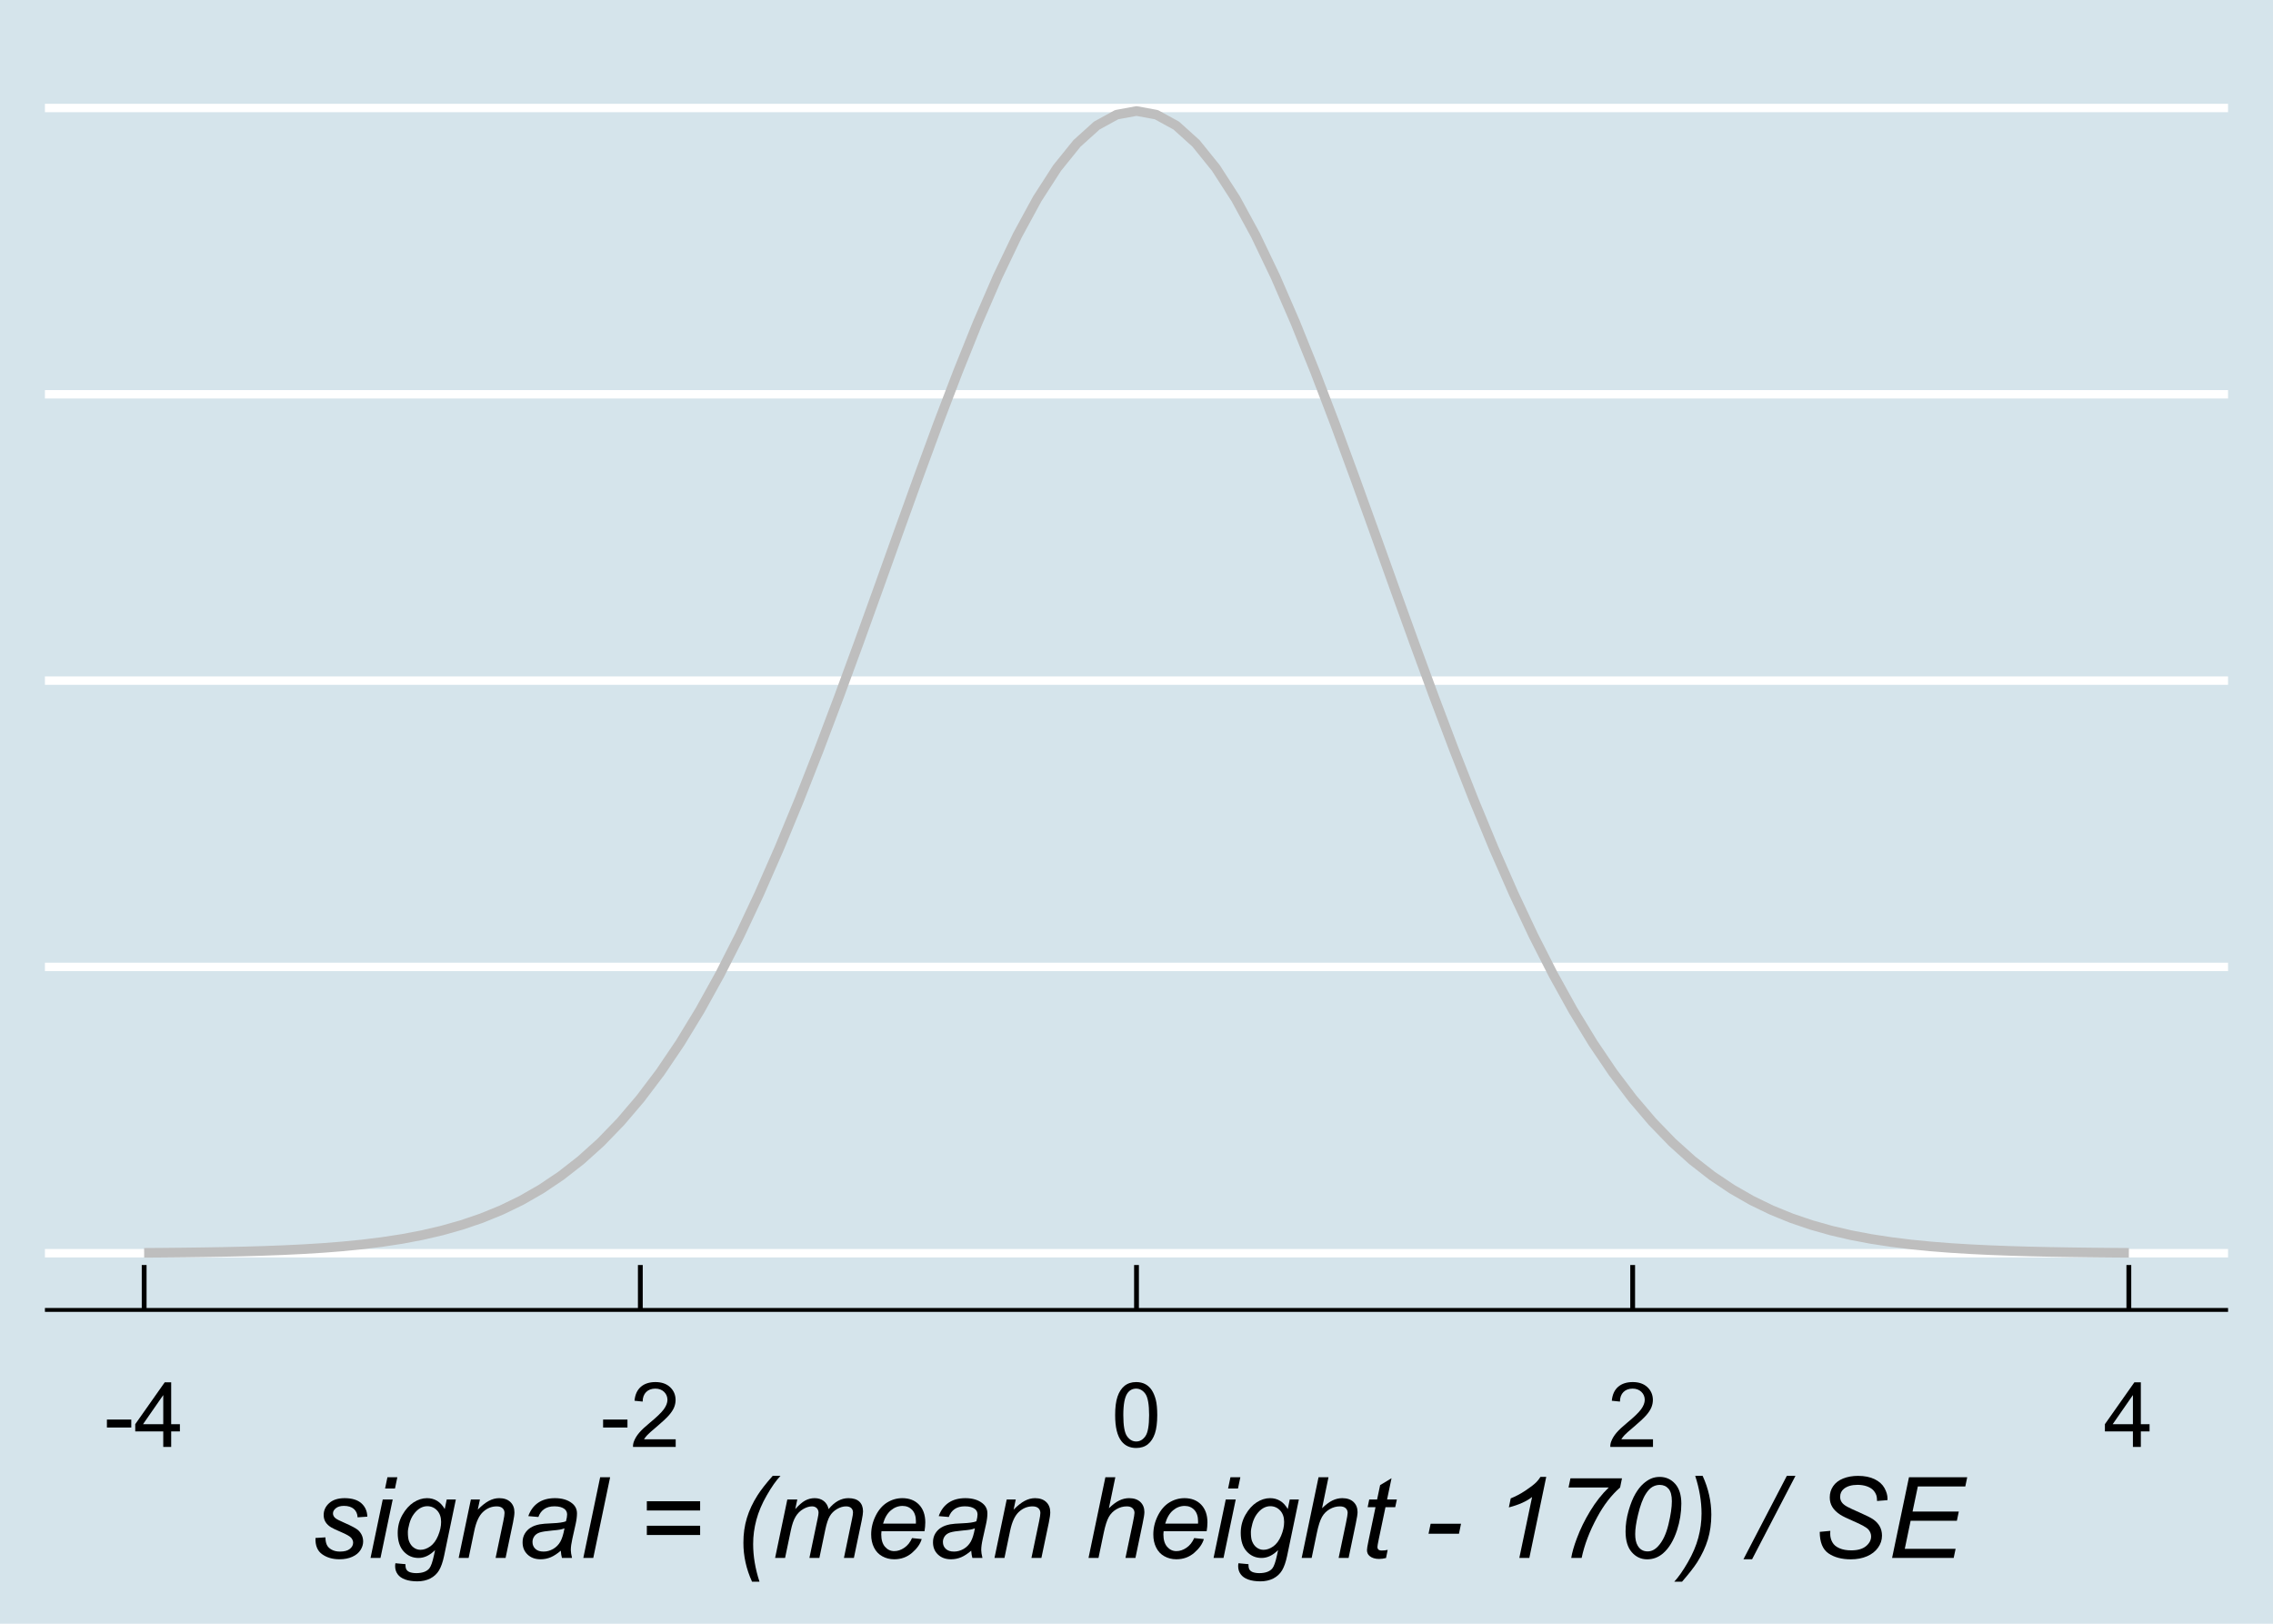
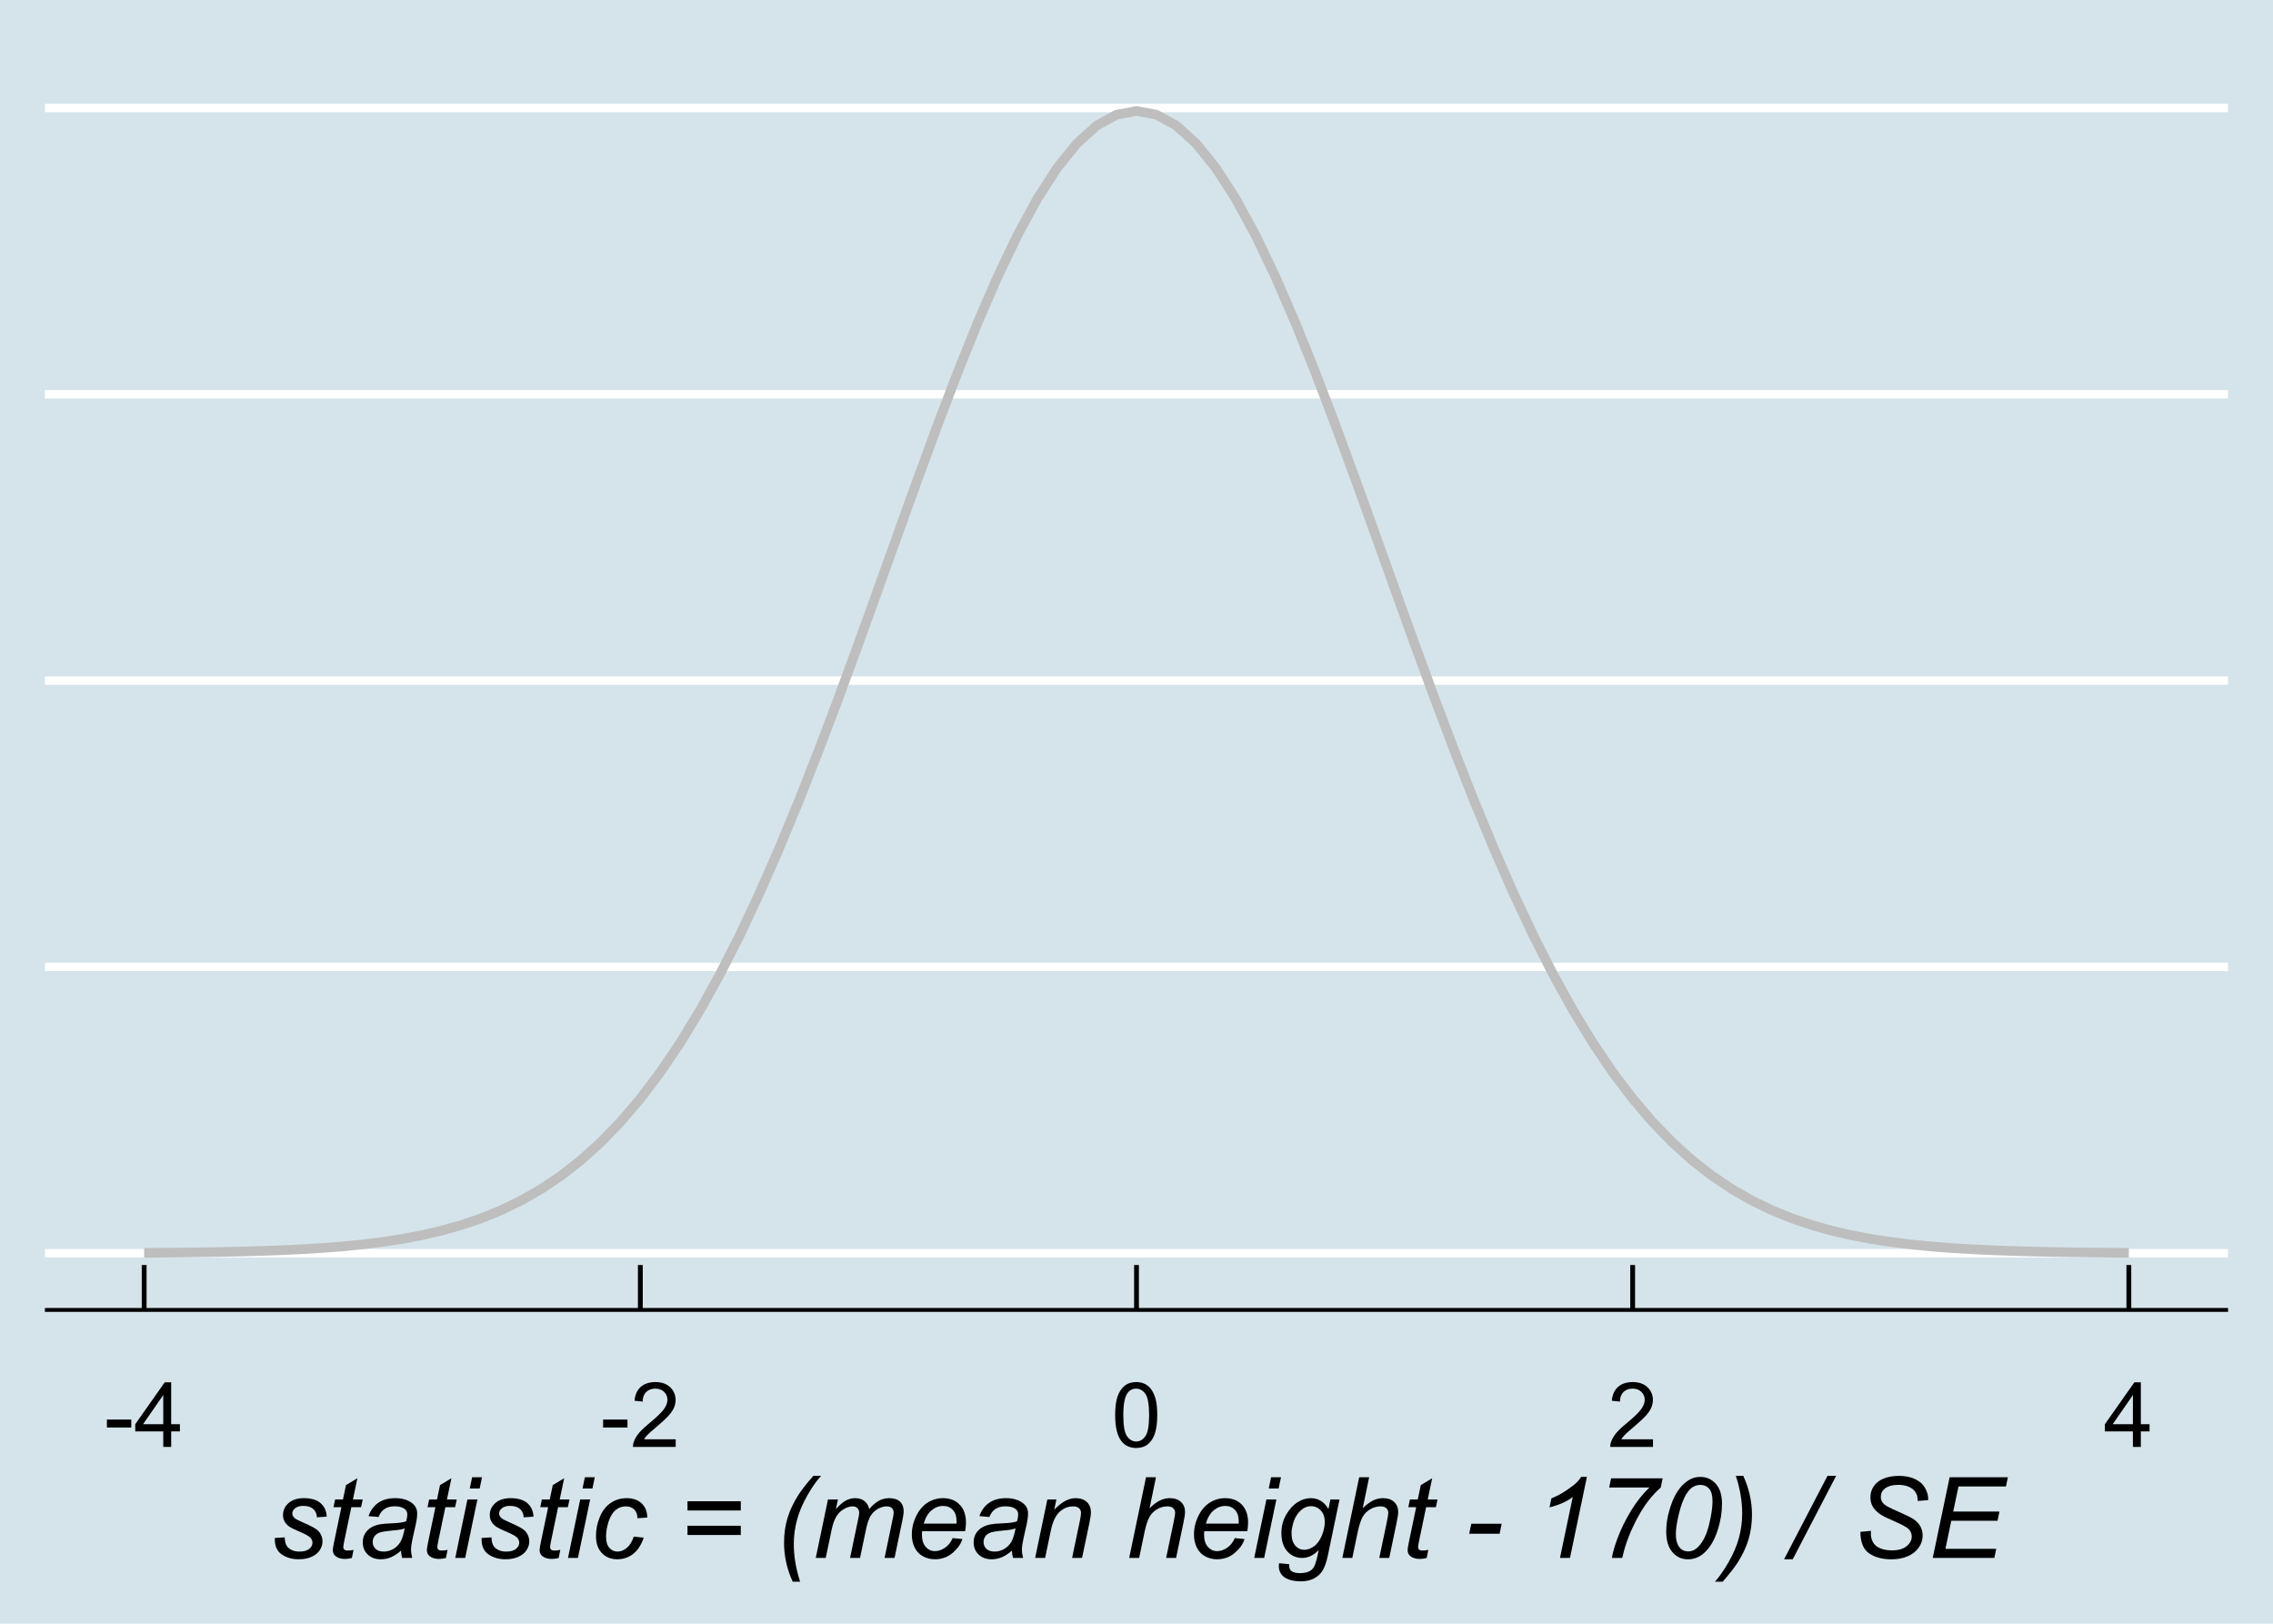
<svg xmlns="http://www.w3.org/2000/svg" xmlns:xlink="http://www.w3.org/1999/xlink" width="504pt" height="360pt" viewBox="0 0 504 360" version="1.1">
  <defs>
    <g>
      <symbol overflow="visible" id="glyph0-0">
        <path style="stroke:none;" d="M 2.5 0 L 2.5 -12.5 L 12.5 -12.5 L 12.5 0 Z M 2.812 -0.312 L 12.188 -0.312 L 12.188 -12.188 L 2.812 -12.188 Z M 2.812 -0.312 " />
      </symbol>
      <symbol overflow="visible" id="glyph0-1">
        <path style="stroke:none;" d="M 0.633 -4.297 L 0.633 -6.062 L 6.035 -6.062 L 6.035 -4.297 Z M 0.633 -4.297 " />
      </symbol>
      <symbol overflow="visible" id="glyph0-2">
        <path style="stroke:none;" d="M 6.465 0 L 6.465 -3.43 L 0.254 -3.43 L 0.254 -5.039 L 6.789 -14.316 L 8.223 -14.316 L 8.223 -5.039 L 10.156 -5.039 L 10.156 -3.43 L 8.223 -3.43 L 8.223 0 Z M 6.465 -5.039 L 6.465 -11.492 L 1.984 -5.039 Z M 6.465 -5.039 " />
      </symbol>
      <symbol overflow="visible" id="glyph0-3">
        <path style="stroke:none;" d="M 10.07 -1.688 L 10.07 0 L 0.605 0 C 0.59 -0.422 0.66 -0.828 0.812 -1.219 C 1.051 -1.863 1.438 -2.496 1.969 -3.125 C 2.5 -3.746 3.266 -4.469 4.266 -5.293 C 5.82 -6.566 6.871 -7.578 7.422 -8.324 C 7.965 -9.07 8.238 -9.773 8.242 -10.438 C 8.238 -11.133 7.988 -11.723 7.496 -12.203 C 6.996 -12.68 6.348 -12.918 5.547 -12.922 C 4.699 -12.918 4.023 -12.664 3.516 -12.16 C 3.008 -11.648 2.75 -10.945 2.742 -10.047 L 0.938 -10.234 C 1.062 -11.582 1.527 -12.609 2.336 -13.316 C 3.141 -14.02 4.223 -14.371 5.586 -14.375 C 6.957 -14.371 8.047 -13.992 8.848 -13.23 C 9.645 -12.469 10.043 -11.523 10.047 -10.398 C 10.043 -9.824 9.926 -9.262 9.695 -8.711 C 9.457 -8.156 9.066 -7.574 8.527 -6.965 C 7.98 -6.352 7.078 -5.512 5.82 -4.445 C 4.762 -3.559 4.086 -2.957 3.789 -2.641 C 3.488 -2.324 3.242 -2.008 3.047 -1.688 Z M 10.07 -1.688 " />
      </symbol>
      <symbol overflow="visible" id="glyph0-4">
        <path style="stroke:none;" d="M 0.828 -7.062 C 0.824 -8.75 1 -10.113 1.352 -11.148 C 1.699 -12.176 2.219 -12.973 2.906 -13.535 C 3.594 -14.094 4.457 -14.371 5.5 -14.375 C 6.262 -14.371 6.934 -14.219 7.52 -13.91 C 8.098 -13.598 8.578 -13.148 8.957 -12.57 C 9.332 -11.984 9.629 -11.277 9.844 -10.441 C 10.055 -9.605 10.16 -8.477 10.164 -7.062 C 10.16 -5.375 9.988 -4.02 9.648 -2.992 C 9.301 -1.957 8.785 -1.16 8.102 -0.602 C 7.41 -0.039 6.543 0.238 5.5 0.242 C 4.117 0.238 3.031 -0.254 2.246 -1.242 C 1.297 -2.43 0.824 -4.367 0.828 -7.062 Z M 2.637 -7.062 C 2.637 -4.707 2.91 -3.145 3.461 -2.367 C 4.012 -1.59 4.691 -1.199 5.5 -1.203 C 6.305 -1.199 6.984 -1.59 7.535 -2.375 C 8.082 -3.152 8.355 -4.715 8.359 -7.062 C 8.355 -9.414 8.082 -10.98 7.535 -11.758 C 6.984 -12.531 6.297 -12.918 5.477 -12.922 C 4.668 -12.918 4.023 -12.578 3.547 -11.895 C 2.938 -11.02 2.637 -9.406 2.637 -7.062 Z M 2.637 -7.062 " />
      </symbol>
      <symbol overflow="visible" id="glyph1-0">
        <path style="stroke:none;" d="M 3.125 0 L 3.125 -15.625 L 15.625 -15.625 L 15.625 0 Z M 3.516 -0.391 L 15.234 -0.391 L 15.234 -15.234 L 3.516 -15.234 Z M 3.516 -0.391 " />
      </symbol>
      <symbol overflow="visible" id="glyph1-1">
        <path style="stroke:none;" d="M 1.039 -4.43 L 3.246 -4.566 C 3.246 -3.926 3.344 -3.387 3.539 -2.941 C 3.734 -2.492 4.094 -2.125 4.617 -1.84 C 5.141 -1.555 5.754 -1.41 6.457 -1.414 C 7.434 -1.41 8.164 -1.605 8.652 -2 C 9.141 -2.387 9.387 -2.848 9.387 -3.383 C 9.387 -3.758 9.238 -4.121 8.949 -4.469 C 8.645 -4.809 7.91 -5.23 6.742 -5.73 C 5.574 -6.23 4.828 -6.582 4.504 -6.789 C 3.957 -7.121 3.547 -7.512 3.27 -7.965 C 2.992 -8.41 2.852 -8.93 2.855 -9.523 C 2.852 -10.543 3.258 -11.422 4.074 -12.156 C 4.887 -12.887 6.027 -13.254 7.496 -13.258 C 9.121 -13.254 10.359 -12.879 11.211 -12.129 C 12.059 -11.375 12.5 -10.383 12.535 -9.156 L 10.375 -9.008 C 10.34 -9.785 10.062 -10.406 9.547 -10.863 C 9.023 -11.316 8.289 -11.543 7.336 -11.547 C 6.57 -11.543 5.973 -11.367 5.551 -11.023 C 5.125 -10.672 4.914 -10.293 4.918 -9.887 C 4.914 -9.477 5.098 -9.121 5.469 -8.812 C 5.711 -8.602 6.344 -8.273 7.359 -7.836 C 9.051 -7.102 10.117 -6.523 10.559 -6.102 C 11.258 -5.422 11.605 -4.602 11.609 -3.637 C 11.605 -2.992 11.41 -2.359 11.016 -1.742 C 10.621 -1.121 10.02 -0.629 9.211 -0.262 C 8.398 0.109 7.441 0.293 6.348 0.293 C 4.848 0.293 3.574 -0.074 2.527 -0.816 C 1.473 -1.555 0.977 -2.762 1.039 -4.43 Z M 1.039 -4.43 " />
      </symbol>
      <symbol overflow="visible" id="glyph1-2">
+         <path style="stroke:none;" d="M 5.992 -1.793 L 5.629 0.012 C 5.098 0.148 4.586 0.215 4.09 0.219 C 3.207 0.215 2.504 0.004 1.988 -0.426 C 1.594 -0.75 1.398 -1.195 1.402 -1.758 C 1.398 -2.039 1.508 -2.691 1.723 -3.723 L 3.297 -11.254 L 1.551 -11.254 L 1.906 -12.965 L 3.648 -12.965 L 4.32 -16.148 L 6.848 -17.676 L 5.859 -12.965 L 8.031 -12.965 L 7.664 -11.254 L 5.504 -11.254 L 4.004 -4.09 C 3.812 -3.176 3.719 -2.629 3.723 -2.453 C 3.719 -2.191 3.797 -1.992 3.949 -1.855 C 4.098 -1.715 4.344 -1.645 4.688 -1.648 C 5.176 -1.645 5.609 -1.695 5.992 -1.793 Z M 5.992 -1.793 " />
+       </symbol>
+       <symbol overflow="visible" id="glyph1-3">
+         <path style="stroke:none;" d="M 9.57 -1.609 C 8.801 -0.949 8.066 -0.469 7.359 -0.164 C 6.648 0.141 5.891 0.293 5.09 0.293 C 3.891 0.293 2.926 -0.059 2.195 -0.762 C 1.461 -1.465 1.094 -2.367 1.098 -3.469 C 1.094 -4.191 1.258 -4.832 1.59 -5.391 C 1.918 -5.945 2.355 -6.391 2.902 -6.73 C 3.445 -7.066 4.113 -7.309 4.906 -7.457 C 5.398 -7.555 6.34 -7.633 7.73 -7.691 C 9.113 -7.746 10.109 -7.891 10.719 -8.129 C 10.883 -8.727 10.969 -9.23 10.973 -9.633 C 10.969 -10.141 10.781 -10.543 10.414 -10.84 C 9.898 -11.246 9.152 -11.449 8.168 -11.449 C 7.238 -11.449 6.477 -11.242 5.887 -10.832 C 5.297 -10.422 4.867 -9.84 4.602 -9.082 L 2.367 -9.277 C 2.82 -10.559 3.543 -11.543 4.535 -12.23 C 5.523 -12.91 6.77 -13.254 8.277 -13.258 C 9.875 -13.254 11.145 -12.871 12.086 -12.109 C 12.801 -11.535 13.16 -10.793 13.16 -9.887 C 13.16 -9.191 13.059 -8.391 12.855 -7.484 L 12.133 -4.262 C 11.902 -3.23 11.789 -2.398 11.793 -1.758 C 11.789 -1.352 11.879 -0.766 12.062 0 L 9.828 0 C 9.703 -0.422 9.617 -0.957 9.57 -1.609 Z M 10.387 -6.566 C 10.078 -6.441 9.746 -6.348 9.395 -6.285 C 9.035 -6.219 8.445 -6.148 7.617 -6.078 C 6.328 -5.961 5.418 -5.816 4.895 -5.645 C 4.363 -5.465 3.965 -5.188 3.699 -4.809 C 3.426 -4.422 3.293 -4 3.297 -3.539 C 3.293 -2.922 3.508 -2.41 3.938 -2.012 C 4.363 -1.609 4.969 -1.41 5.762 -1.414 C 6.488 -1.41 7.191 -1.605 7.871 -1.992 C 8.543 -2.379 9.078 -2.918 9.473 -3.613 C 9.859 -4.305 10.164 -5.289 10.387 -6.566 Z M 10.387 -6.566 " />
+       </symbol>
+       <symbol overflow="visible" id="glyph1-4">
        <path style="stroke:none;" d="M 3.969 -15.395 L 4.492 -17.895 L 6.688 -17.895 L 6.164 -15.395 Z M 0.746 0 L 3.453 -12.965 L 5.664 -12.965 L 2.953 0 Z M 0.746 0 " />
      </symbol>
-       <symbol overflow="visible" id="glyph1-3">
-         <path style="stroke:none;" d="M 0.707 1.172 L 2.941 1.379 C 2.926 1.879 2.984 2.258 3.125 2.516 C 3.258 2.766 3.48 2.961 3.785 3.102 C 4.184 3.273 4.699 3.363 5.336 3.367 C 6.668 3.363 7.629 3.02 8.215 2.332 C 8.598 1.867 8.949 0.859 9.277 -0.695 L 9.496 -1.746 C 8.348 -0.582 7.129 0 5.836 0 C 4.523 0 3.426 -0.48 2.543 -1.445 C 1.66 -2.41 1.219 -3.777 1.219 -5.543 C 1.219 -6.996 1.566 -8.332 2.262 -9.559 C 2.957 -10.777 3.785 -11.699 4.746 -12.324 C 5.707 -12.941 6.695 -13.254 7.715 -13.258 C 9.414 -13.254 10.723 -12.449 11.645 -10.84 L 12.086 -12.965 L 14.109 -12.965 L 11.5 -0.453 C 11.211 0.922 10.836 1.988 10.375 2.762 C 9.91 3.527 9.266 4.125 8.441 4.551 C 7.613 4.973 6.66 5.184 5.578 5.188 C 4.535 5.184 3.637 5.051 2.887 4.785 C 2.133 4.516 1.57 4.121 1.203 3.605 C 0.828 3.086 0.645 2.496 0.648 1.832 C 0.645 1.625 0.664 1.406 0.707 1.172 Z M 3.469 -5.738 C 3.469 -4.848 3.551 -4.18 3.723 -3.734 C 3.965 -3.105 4.312 -2.629 4.766 -2.301 C 5.215 -1.969 5.719 -1.805 6.273 -1.805 C 6.996 -1.805 7.715 -2.059 8.434 -2.566 C 9.145 -3.074 9.727 -3.859 10.172 -4.93 C 10.617 -5.992 10.84 -7.012 10.84 -7.984 C 10.84 -9.047 10.543 -9.895 9.953 -10.527 C 9.363 -11.156 8.633 -11.473 7.766 -11.477 C 7.223 -11.473 6.703 -11.328 6.199 -11.043 C 5.695 -10.75 5.223 -10.309 4.789 -9.723 C 4.352 -9.129 4.023 -8.422 3.801 -7.602 C 3.578 -6.777 3.469 -6.156 3.469 -5.738 Z M 3.469 -5.738 " />
-       </symbol>
-       <symbol overflow="visible" id="glyph1-4">
-         <path style="stroke:none;" d="M 0.828 0 L 3.539 -12.965 L 5.543 -12.965 L 5.066 -10.707 C 5.934 -11.59 6.746 -12.238 7.504 -12.645 C 8.258 -13.051 9.031 -13.254 9.828 -13.258 C 10.875 -13.254 11.699 -12.969 12.297 -12.402 C 12.895 -11.828 13.195 -11.066 13.195 -10.121 C 13.195 -9.637 13.09 -8.879 12.879 -7.848 L 11.23 0 L 9.02 0 L 10.742 -8.215 C 10.91 -9.012 10.996 -9.602 11 -9.984 C 10.996 -10.414 10.848 -10.762 10.555 -11.035 C 10.254 -11.301 9.824 -11.438 9.266 -11.438 C 8.133 -11.438 7.125 -11.027 6.242 -10.215 C 5.355 -9.398 4.707 -8.004 4.297 -6.031 L 3.039 0 Z M 0.828 0 " />
-       </symbol>
      <symbol overflow="visible" id="glyph1-5">
-         <path style="stroke:none;" d="M 9.57 -1.609 C 8.801 -0.949 8.066 -0.469 7.359 -0.164 C 6.648 0.141 5.891 0.293 5.09 0.293 C 3.891 0.293 2.926 -0.059 2.195 -0.762 C 1.461 -1.465 1.094 -2.367 1.098 -3.469 C 1.094 -4.191 1.258 -4.832 1.59 -5.391 C 1.918 -5.945 2.355 -6.391 2.902 -6.73 C 3.445 -7.066 4.113 -7.309 4.906 -7.457 C 5.398 -7.555 6.34 -7.633 7.73 -7.691 C 9.113 -7.746 10.109 -7.891 10.719 -8.129 C 10.883 -8.727 10.969 -9.23 10.973 -9.633 C 10.969 -10.141 10.781 -10.543 10.414 -10.84 C 9.898 -11.246 9.152 -11.449 8.168 -11.449 C 7.238 -11.449 6.477 -11.242 5.887 -10.832 C 5.297 -10.422 4.867 -9.84 4.602 -9.082 L 2.367 -9.277 C 2.82 -10.559 3.543 -11.543 4.535 -12.23 C 5.523 -12.91 6.77 -13.254 8.277 -13.258 C 9.875 -13.254 11.145 -12.871 12.086 -12.109 C 12.801 -11.535 13.16 -10.793 13.16 -9.887 C 13.16 -9.191 13.059 -8.391 12.855 -7.484 L 12.133 -4.262 C 11.902 -3.23 11.789 -2.398 11.793 -1.758 C 11.789 -1.352 11.879 -0.766 12.062 0 L 9.828 0 C 9.703 -0.422 9.617 -0.957 9.57 -1.609 Z M 10.387 -6.566 C 10.078 -6.441 9.746 -6.348 9.395 -6.285 C 9.035 -6.219 8.445 -6.148 7.617 -6.078 C 6.328 -5.961 5.418 -5.816 4.895 -5.645 C 4.363 -5.465 3.965 -5.188 3.699 -4.809 C 3.426 -4.422 3.293 -4 3.297 -3.539 C 3.293 -2.922 3.508 -2.41 3.938 -2.012 C 4.363 -1.609 4.969 -1.41 5.762 -1.414 C 6.488 -1.41 7.191 -1.605 7.871 -1.992 C 8.543 -2.379 9.078 -2.918 9.473 -3.613 C 9.859 -4.305 10.164 -5.289 10.387 -6.566 Z M 10.387 -6.566 " />
+         <path style="stroke:none;" d="M 9.777 -4.723 L 11.988 -4.492 C 11.434 -2.871 10.645 -1.668 9.625 -0.883 C 8.602 -0.098 7.441 0.293 6.141 0.293 C 4.73 0.293 3.586 -0.16 2.715 -1.074 C 1.836 -1.98 1.398 -3.254 1.402 -4.895 C 1.398 -6.309 1.68 -7.703 2.246 -9.07 C 2.805 -10.438 3.609 -11.477 4.656 -12.188 C 5.699 -12.898 6.895 -13.254 8.238 -13.258 C 9.629 -13.254 10.73 -12.859 11.547 -12.078 C 12.359 -11.289 12.766 -10.25 12.77 -8.961 L 10.594 -8.812 C 10.586 -9.633 10.348 -10.273 9.879 -10.742 C 9.41 -11.203 8.793 -11.438 8.031 -11.438 C 7.145 -11.438 6.375 -11.156 5.727 -10.594 C 5.07 -10.031 4.559 -9.18 4.191 -8.039 C 3.816 -6.895 3.633 -5.793 3.637 -4.734 C 3.633 -3.629 3.875 -2.797 4.367 -2.246 C 4.852 -1.688 5.457 -1.41 6.176 -1.414 C 6.891 -1.41 7.574 -1.684 8.23 -2.23 C 8.883 -2.773 9.398 -3.605 9.777 -4.723 Z M 9.777 -4.723 " />
      </symbol>
      <symbol overflow="visible" id="glyph1-6">
-         <path style="stroke:none;" d="M 0.66 0 L 4.395 -17.895 L 6.605 -17.895 L 2.867 0 Z M 0.66 0 " />
+         <path style="stroke:none;" d="" />
      </symbol>
      <symbol overflow="visible" id="glyph1-7">
-         <path style="stroke:none;" d="" />
+         <path style="stroke:none;" d="M 14.062 -10.523 L 2.246 -10.523 L 2.246 -12.574 L 14.062 -12.574 Z M 14.062 -5.09 L 2.246 -5.09 L 2.246 -7.141 L 14.062 -7.141 Z M 14.062 -5.09 " />
      </symbol>
      <symbol overflow="visible" id="glyph1-8">
-         <path style="stroke:none;" d="M 14.062 -10.523 L 2.246 -10.523 L 2.246 -12.574 L 14.062 -12.574 Z M 14.062 -5.09 L 2.246 -5.09 L 2.246 -7.141 L 14.062 -7.141 Z M 14.062 -5.09 " />
+         <path style="stroke:none;" d="M 4.027 5.262 C 2.746 2.461 2.109 -0.414 2.113 -3.367 C 2.109 -5.336 2.367 -7.168 2.887 -8.867 C 3.402 -10.562 4.191 -12.242 5.25 -13.902 C 5.945 -15.008 7.062 -16.441 8.605 -18.199 L 10.328 -18.199 C 9.371 -17.184 8.363 -15.75 7.305 -13.902 C 6.238 -12.055 5.469 -10.238 4.992 -8.457 C 4.512 -6.672 4.27 -4.883 4.273 -3.09 C 4.27 -0.402 4.738 2.379 5.676 5.262 Z M 4.027 5.262 " />
      </symbol>
      <symbol overflow="visible" id="glyph1-9">
-         <path style="stroke:none;" d="M 4.027 5.262 C 2.746 2.461 2.109 -0.414 2.113 -3.367 C 2.109 -5.336 2.367 -7.168 2.887 -8.867 C 3.402 -10.562 4.191 -12.242 5.25 -13.902 C 5.945 -15.008 7.062 -16.441 8.605 -18.199 L 10.328 -18.199 C 9.371 -17.184 8.363 -15.75 7.305 -13.902 C 6.238 -12.055 5.469 -10.238 4.992 -8.457 C 4.512 -6.672 4.27 -4.883 4.273 -3.09 C 4.27 -0.402 4.738 2.379 5.676 5.262 Z M 4.027 5.262 " />
+         <path style="stroke:none;" d="M 0.816 0 L 3.527 -12.965 L 5.738 -12.965 L 5.285 -10.828 C 6.105 -11.746 6.84 -12.379 7.488 -12.73 C 8.137 -13.078 8.836 -13.254 9.594 -13.258 C 10.398 -13.254 11.074 -13.039 11.613 -12.617 C 12.152 -12.188 12.508 -11.594 12.684 -10.828 C 13.34 -11.641 14.031 -12.246 14.762 -12.652 C 15.488 -13.051 16.258 -13.254 17.066 -13.258 C 18.145 -13.254 18.957 -12.996 19.5 -12.488 C 20.039 -11.973 20.309 -11.254 20.312 -10.328 C 20.309 -9.926 20.215 -9.266 20.031 -8.352 L 18.285 0 L 16.078 0 L 17.859 -8.57 C 18.012 -9.266 18.086 -9.766 18.09 -10.07 C 18.086 -10.492 17.953 -10.824 17.688 -11.07 C 17.418 -11.312 17.039 -11.438 16.555 -11.438 C 15.891 -11.438 15.219 -11.238 14.535 -10.84 C 13.852 -10.441 13.32 -9.918 12.945 -9.27 C 12.562 -8.621 12.23 -7.625 11.949 -6.285 L 10.633 0 L 8.422 0 L 10.254 -8.754 C 10.383 -9.348 10.445 -9.77 10.449 -10.023 C 10.445 -10.441 10.312 -10.781 10.051 -11.047 C 9.785 -11.305 9.441 -11.438 9.02 -11.438 C 8.391 -11.438 7.734 -11.238 7.051 -10.84 C 6.359 -10.441 5.801 -9.883 5.371 -9.172 C 4.938 -8.457 4.582 -7.445 4.309 -6.129 L 3.027 0 Z M 0.816 0 " />
      </symbol>
      <symbol overflow="visible" id="glyph1-10">
-         <path style="stroke:none;" d="M 0.816 0 L 3.527 -12.965 L 5.738 -12.965 L 5.285 -10.828 C 6.105 -11.746 6.84 -12.379 7.488 -12.73 C 8.137 -13.078 8.836 -13.254 9.594 -13.258 C 10.398 -13.254 11.074 -13.039 11.613 -12.617 C 12.152 -12.188 12.508 -11.594 12.684 -10.828 C 13.34 -11.641 14.031 -12.246 14.762 -12.652 C 15.488 -13.051 16.258 -13.254 17.066 -13.258 C 18.145 -13.254 18.957 -12.996 19.5 -12.488 C 20.039 -11.973 20.309 -11.254 20.312 -10.328 C 20.309 -9.926 20.215 -9.266 20.031 -8.352 L 18.285 0 L 16.078 0 L 17.859 -8.57 C 18.012 -9.266 18.086 -9.766 18.09 -10.07 C 18.086 -10.492 17.953 -10.824 17.688 -11.07 C 17.418 -11.312 17.039 -11.438 16.555 -11.438 C 15.891 -11.438 15.219 -11.238 14.535 -10.84 C 13.852 -10.441 13.32 -9.918 12.945 -9.27 C 12.562 -8.621 12.23 -7.625 11.949 -6.285 L 10.633 0 L 8.422 0 L 10.254 -8.754 C 10.383 -9.348 10.445 -9.77 10.449 -10.023 C 10.445 -10.441 10.312 -10.781 10.051 -11.047 C 9.785 -11.305 9.441 -11.438 9.02 -11.438 C 8.391 -11.438 7.734 -11.238 7.051 -10.84 C 6.359 -10.441 5.801 -9.883 5.371 -9.172 C 4.938 -8.457 4.582 -7.445 4.309 -6.129 L 3.027 0 Z M 0.816 0 " />
+         <path style="stroke:none;" d="M 10.352 -4.406 L 12.5 -4.188 C 12.188 -3.117 11.477 -2.102 10.367 -1.145 C 9.254 -0.184 7.934 0.293 6.398 0.293 C 5.438 0.293 4.555 0.074 3.754 -0.371 C 2.949 -0.812 2.34 -1.461 1.922 -2.309 C 1.5 -3.152 1.289 -4.113 1.293 -5.199 C 1.289 -6.613 1.617 -7.988 2.273 -9.32 C 2.93 -10.648 3.777 -11.637 4.82 -12.285 C 5.859 -12.93 6.988 -13.254 8.203 -13.258 C 9.75 -13.254 10.984 -12.773 11.906 -11.816 C 12.828 -10.852 13.289 -9.543 13.293 -7.887 C 13.289 -7.25 13.23 -6.598 13.121 -5.934 L 3.578 -5.934 C 3.543 -5.68 3.527 -5.453 3.527 -5.25 C 3.527 -4.035 3.805 -3.109 4.363 -2.473 C 4.918 -1.832 5.602 -1.512 6.41 -1.516 C 7.164 -1.512 7.906 -1.758 8.641 -2.258 C 9.371 -2.75 9.941 -3.469 10.352 -4.406 Z M 3.93 -7.617 L 11.207 -7.617 C 11.211 -7.844 11.215 -8.004 11.219 -8.105 C 11.215 -9.207 10.938 -10.055 10.387 -10.648 C 9.832 -11.234 9.121 -11.531 8.25 -11.535 C 7.305 -11.531 6.441 -11.207 5.668 -10.559 C 4.887 -9.906 4.309 -8.926 3.93 -7.617 Z M 3.93 -7.617 " />
      </symbol>
      <symbol overflow="visible" id="glyph1-11">
-         <path style="stroke:none;" d="M 10.352 -4.406 L 12.5 -4.188 C 12.188 -3.117 11.477 -2.102 10.367 -1.145 C 9.254 -0.184 7.934 0.293 6.398 0.293 C 5.438 0.293 4.555 0.074 3.754 -0.371 C 2.949 -0.812 2.34 -1.461 1.922 -2.309 C 1.5 -3.152 1.289 -4.113 1.293 -5.199 C 1.289 -6.613 1.617 -7.988 2.273 -9.32 C 2.93 -10.648 3.777 -11.637 4.82 -12.285 C 5.859 -12.93 6.988 -13.254 8.203 -13.258 C 9.75 -13.254 10.984 -12.773 11.906 -11.816 C 12.828 -10.852 13.289 -9.543 13.293 -7.887 C 13.289 -7.25 13.23 -6.598 13.121 -5.934 L 3.578 -5.934 C 3.543 -5.68 3.527 -5.453 3.527 -5.25 C 3.527 -4.035 3.805 -3.109 4.363 -2.473 C 4.918 -1.832 5.602 -1.512 6.41 -1.516 C 7.164 -1.512 7.906 -1.758 8.641 -2.258 C 9.371 -2.75 9.941 -3.469 10.352 -4.406 Z M 3.93 -7.617 L 11.207 -7.617 C 11.211 -7.844 11.215 -8.004 11.219 -8.105 C 11.215 -9.207 10.938 -10.055 10.387 -10.648 C 9.832 -11.234 9.121 -11.531 8.25 -11.535 C 7.305 -11.531 6.441 -11.207 5.668 -10.559 C 4.887 -9.906 4.309 -8.926 3.93 -7.617 Z M 3.93 -7.617 " />
+         <path style="stroke:none;" d="M 0.828 0 L 3.539 -12.965 L 5.543 -12.965 L 5.066 -10.707 C 5.934 -11.59 6.746 -12.238 7.504 -12.645 C 8.258 -13.051 9.031 -13.254 9.828 -13.258 C 10.875 -13.254 11.699 -12.969 12.297 -12.402 C 12.895 -11.828 13.195 -11.066 13.195 -10.121 C 13.195 -9.637 13.09 -8.879 12.879 -7.848 L 11.23 0 L 9.02 0 L 10.742 -8.215 C 10.91 -9.012 10.996 -9.602 11 -9.984 C 10.996 -10.414 10.848 -10.762 10.555 -11.035 C 10.254 -11.301 9.824 -11.438 9.266 -11.438 C 8.133 -11.438 7.125 -11.027 6.242 -10.215 C 5.355 -9.398 4.707 -8.004 4.297 -6.031 L 3.039 0 Z M 0.828 0 " />
      </symbol>
      <symbol overflow="visible" id="glyph1-12">
        <path style="stroke:none;" d="M 0.828 0 L 4.566 -17.895 L 6.773 -17.895 L 5.348 -11.023 C 6.164 -11.816 6.93 -12.391 7.641 -12.738 C 8.348 -13.082 9.074 -13.254 9.828 -13.258 C 10.898 -13.254 11.734 -12.969 12.328 -12.406 C 12.922 -11.836 13.219 -11.09 13.219 -10.168 C 13.219 -9.707 13.086 -8.871 12.828 -7.652 L 11.23 0 L 9.02 0 L 10.668 -7.848 C 10.902 -8.984 11.02 -9.703 11.023 -9.996 C 11.02 -10.418 10.875 -10.762 10.582 -11.035 C 10.289 -11.301 9.863 -11.438 9.312 -11.438 C 8.512 -11.438 7.754 -11.227 7.031 -10.809 C 6.305 -10.387 5.734 -9.812 5.328 -9.086 C 4.914 -8.355 4.539 -7.184 4.199 -5.566 L 3.039 0 Z M 0.828 0 " />
      </symbol>
      <symbol overflow="visible" id="glyph1-13">
-         <path style="stroke:none;" d="M 5.992 -1.793 L 5.629 0.012 C 5.098 0.148 4.586 0.215 4.09 0.219 C 3.207 0.215 2.504 0.004 1.988 -0.426 C 1.594 -0.75 1.398 -1.195 1.402 -1.758 C 1.398 -2.039 1.508 -2.691 1.723 -3.723 L 3.297 -11.254 L 1.551 -11.254 L 1.906 -12.965 L 3.648 -12.965 L 4.32 -16.148 L 6.848 -17.676 L 5.859 -12.965 L 8.031 -12.965 L 7.664 -11.254 L 5.504 -11.254 L 4.004 -4.09 C 3.812 -3.176 3.719 -2.629 3.723 -2.453 C 3.719 -2.191 3.797 -1.992 3.949 -1.855 C 4.098 -1.715 4.344 -1.645 4.688 -1.648 C 5.176 -1.645 5.609 -1.695 5.992 -1.793 Z M 5.992 -1.793 " />
+         <path style="stroke:none;" d="M 0.707 1.172 L 2.941 1.379 C 2.926 1.879 2.984 2.258 3.125 2.516 C 3.258 2.766 3.48 2.961 3.785 3.102 C 4.184 3.273 4.699 3.363 5.336 3.367 C 6.668 3.363 7.629 3.02 8.215 2.332 C 8.598 1.867 8.949 0.859 9.277 -0.695 L 9.496 -1.746 C 8.348 -0.582 7.129 0 5.836 0 C 4.523 0 3.426 -0.48 2.543 -1.445 C 1.66 -2.41 1.219 -3.777 1.219 -5.543 C 1.219 -6.996 1.566 -8.332 2.262 -9.559 C 2.957 -10.777 3.785 -11.699 4.746 -12.324 C 5.707 -12.941 6.695 -13.254 7.715 -13.258 C 9.414 -13.254 10.723 -12.449 11.645 -10.84 L 12.086 -12.965 L 14.109 -12.965 L 11.5 -0.453 C 11.211 0.922 10.836 1.988 10.375 2.762 C 9.91 3.527 9.266 4.125 8.441 4.551 C 7.613 4.973 6.66 5.184 5.578 5.188 C 4.535 5.184 3.637 5.051 2.887 4.785 C 2.133 4.516 1.57 4.121 1.203 3.605 C 0.828 3.086 0.645 2.496 0.648 1.832 C 0.645 1.625 0.664 1.406 0.707 1.172 Z M 3.469 -5.738 C 3.469 -4.848 3.551 -4.18 3.723 -3.734 C 3.965 -3.105 4.312 -2.629 4.766 -2.301 C 5.215 -1.969 5.719 -1.805 6.273 -1.805 C 6.996 -1.805 7.715 -2.059 8.434 -2.566 C 9.145 -3.074 9.727 -3.859 10.172 -4.93 C 10.617 -5.992 10.84 -7.012 10.84 -7.984 C 10.84 -9.047 10.543 -9.895 9.953 -10.527 C 9.363 -11.156 8.633 -11.473 7.766 -11.477 C 7.223 -11.473 6.703 -11.328 6.199 -11.043 C 5.695 -10.75 5.223 -10.309 4.789 -9.723 C 4.352 -9.129 4.023 -8.422 3.801 -7.602 C 3.578 -6.777 3.469 -6.156 3.469 -5.738 Z M 3.469 -5.738 " />
      </symbol>
      <symbol overflow="visible" id="glyph1-14">
        <path style="stroke:none;" d="M 1.16 -5.371 L 1.625 -7.582 L 8.363 -7.582 L 7.91 -5.371 Z M 1.16 -5.371 " />
      </symbol>
      <symbol overflow="visible" id="glyph1-15">
        <path style="stroke:none;" d="M 6.02 0 L 8.852 -13.512 C 7.629 -12.551 5.91 -11.781 3.699 -11.207 L 4.113 -13.207 C 5.211 -13.645 6.293 -14.219 7.367 -14.93 C 8.434 -15.637 9.238 -16.254 9.777 -16.785 C 10.102 -17.109 10.41 -17.504 10.707 -17.969 L 11.988 -17.969 L 8.238 0 Z M 6.02 0 " />
      </symbol>
      <symbol overflow="visible" id="glyph1-16">
        <path style="stroke:none;" d="M 3.625 0 C 3.816 -1.203 4.23 -2.648 4.871 -4.344 C 5.625 -6.383 6.617 -8.414 7.848 -10.43 C 9.074 -12.445 10.441 -14.176 11.949 -15.625 L 3.027 -15.625 L 3.453 -17.652 L 14.879 -17.652 L 14.465 -15.625 C 12.523 -13.922 10.832 -11.73 9.387 -9.047 C 7.699 -5.945 6.547 -2.93 5.934 0 Z M 3.625 0 " />
      </symbol>
      <symbol overflow="visible" id="glyph1-17">
        <path style="stroke:none;" d="M 1.77 -5.871 C 1.77 -7.383 1.992 -8.918 2.445 -10.484 C 2.895 -12.043 3.398 -13.293 3.953 -14.23 C 4.504 -15.164 5.078 -15.898 5.676 -16.43 C 6.266 -16.957 6.848 -17.344 7.426 -17.594 C 7.996 -17.84 8.637 -17.965 9.34 -17.969 C 10.707 -17.965 11.848 -17.457 12.762 -16.441 C 13.676 -15.426 14.133 -13.957 14.137 -12.035 C 14.133 -10.059 13.816 -8.102 13.184 -6.164 C 12.434 -3.867 11.391 -2.145 10.059 -1 C 9.031 -0.129 7.863 0.305 6.555 0.305 C 5.207 0.305 4.074 -0.219 3.152 -1.273 C 2.23 -2.324 1.77 -3.859 1.77 -5.871 Z M 3.906 -5.309 C 3.902 -4.211 4.086 -3.352 4.457 -2.734 C 4.949 -1.879 5.684 -1.453 6.664 -1.453 C 7.516 -1.453 8.293 -1.84 8.996 -2.613 C 10.004 -3.703 10.766 -5.297 11.273 -7.402 C 11.781 -9.504 12.035 -11.227 12.035 -12.562 C 12.035 -13.844 11.789 -14.77 11.297 -15.344 C 10.805 -15.91 10.156 -16.195 9.352 -16.199 C 8.766 -16.195 8.215 -16.043 7.707 -15.746 C 7.195 -15.441 6.711 -14.926 6.25 -14.195 C 5.59 -13.16 5.016 -11.613 4.527 -9.559 C 4.109 -7.797 3.902 -6.383 3.906 -5.309 Z M 3.906 -5.309 " />
      </symbol>
      <symbol overflow="visible" id="glyph1-18">
        <path style="stroke:none;" d="M 4.957 -18.199 C 6.238 -15.398 6.879 -12.523 6.883 -9.582 C 6.879 -7.602 6.621 -5.77 6.109 -4.078 C 5.59 -2.383 4.801 -0.703 3.746 0.965 C 3.035 2.07 1.918 3.504 0.391 5.262 L -1.332 5.262 C -0.387 4.234 0.613 2.797 1.684 0.949 C 2.746 -0.895 3.52 -2.703 3.996 -4.484 C 4.473 -6.258 4.711 -8.051 4.711 -9.863 C 4.711 -12.543 4.242 -15.324 3.309 -18.199 Z M 4.957 -18.199 " />
      </symbol>
      <symbol overflow="visible" id="glyph1-19">
        <path style="stroke:none;" d="M -1.27 0.293 L 8.352 -18.199 L 10.266 -18.199 L 0.648 0.293 Z M -1.27 0.293 " />
      </symbol>
      <symbol overflow="visible" id="glyph1-20">
        <path style="stroke:none;" d="M 1.758 -5.785 L 4.102 -6.008 L 4.078 -5.383 C 4.078 -4.688 4.234 -4.055 4.555 -3.484 C 4.867 -2.91 5.395 -2.465 6.129 -2.152 C 6.859 -1.836 7.73 -1.68 8.742 -1.684 C 10.172 -1.68 11.262 -1.992 12.02 -2.621 C 12.77 -3.246 13.148 -3.965 13.148 -4.773 C 13.148 -5.332 12.945 -5.844 12.547 -6.312 C 12.137 -6.766 11.027 -7.387 9.215 -8.168 C 7.805 -8.777 6.844 -9.242 6.336 -9.57 C 5.523 -10.094 4.93 -10.672 4.551 -11.297 C 4.168 -11.918 3.977 -12.629 3.98 -13.43 C 3.977 -14.348 4.23 -15.176 4.734 -15.918 C 5.238 -16.656 5.977 -17.223 6.949 -17.613 C 7.922 -18.004 9.02 -18.199 10.242 -18.199 C 11.695 -18.199 12.922 -17.953 13.926 -17.465 C 14.926 -16.977 15.652 -16.324 16.105 -15.512 C 16.555 -14.695 16.781 -13.922 16.785 -13.184 C 16.781 -13.109 16.777 -12.984 16.773 -12.816 L 14.465 -12.633 C 14.461 -13.137 14.418 -13.531 14.332 -13.82 C 14.168 -14.312 13.914 -14.73 13.574 -15.074 C 13.23 -15.414 12.762 -15.688 12.164 -15.898 C 11.562 -16.102 10.891 -16.207 10.156 -16.211 C 8.852 -16.207 7.84 -15.914 7.117 -15.332 C 6.559 -14.883 6.281 -14.289 6.285 -13.551 C 6.281 -13.109 6.395 -12.715 6.625 -12.371 C 6.852 -12.02 7.262 -11.68 7.859 -11.352 C 8.281 -11.113 9.289 -10.648 10.875 -9.949 C 12.16 -9.379 13.047 -8.93 13.539 -8.605 C 14.188 -8.172 14.688 -7.648 15.039 -7.039 C 15.387 -6.422 15.562 -5.727 15.562 -4.945 C 15.562 -3.977 15.266 -3.082 14.676 -2.266 C 14.086 -1.445 13.27 -0.812 12.23 -0.367 C 11.184 0.082 9.992 0.305 8.656 0.305 C 6.625 0.305 4.973 -0.137 3.691 -1.02 C 2.41 -1.902 1.766 -3.488 1.758 -5.785 Z M 1.758 -5.785 " />
      </symbol>
      <symbol overflow="visible" id="glyph1-21">
        <path style="stroke:none;" d="M 1.125 0 L 4.871 -17.895 L 17.785 -17.895 L 17.359 -15.855 L 6.836 -15.855 L 5.664 -10.289 L 15.918 -10.289 L 15.492 -8.25 L 5.238 -8.25 L 3.941 -2.027 L 15.211 -2.027 L 14.781 0 Z M 1.125 0 " />
      </symbol>
    </g>
    <clipPath id="clip1">
      <path d="M 9.961 276 L 494.035 276 L 494.035 279 L 9.961 279 Z M 9.961 276 " />
    </clipPath>
    <clipPath id="clip2">
      <path d="M 9.961 213 L 494.035 213 L 494.035 216 L 9.961 216 Z M 9.961 213 " />
    </clipPath>
    <clipPath id="clip3">
      <path d="M 9.961 149 L 494.035 149 L 494.035 152 L 9.961 152 Z M 9.961 149 " />
    </clipPath>
    <clipPath id="clip4">
      <path d="M 9.961 86 L 494.035 86 L 494.035 89 L 9.961 89 Z M 9.961 86 " />
    </clipPath>
    <clipPath id="clip5">
      <path d="M 9.961 23 L 494.035 23 L 494.035 25 L 9.961 25 Z M 9.961 23 " />
    </clipPath>
  </defs>
-   <g id="surface99">
+   <g id="surface109">
    <rect x="0" y="0" width="504" height="360" style="fill:rgb(100%,100%,100%);fill-opacity:1;stroke:none;" />
    <rect x="0" y="0" width="504" height="360" style="fill:rgb(83.529%,89.412%,92.157%);fill-opacity:1;stroke:none;" />
    <g clip-path="url(#clip1)" clip-rule="nonzero">
      <path style="fill:none;stroke-width:1.867;stroke-linecap:butt;stroke-linejoin:round;stroke:rgb(100%,100%,100%);stroke-opacity:1;stroke-miterlimit:10;" d="M 9.961 277.852 L 494.039 277.852 " />
    </g>
    <g clip-path="url(#clip2)" clip-rule="nonzero">
      <path style="fill:none;stroke-width:1.867;stroke-linecap:butt;stroke-linejoin:round;stroke:rgb(100%,100%,100%);stroke-opacity:1;stroke-miterlimit:10;" d="M 9.961 214.371 L 494.039 214.371 " />
    </g>
    <g clip-path="url(#clip3)" clip-rule="nonzero">
      <path style="fill:none;stroke-width:1.867;stroke-linecap:butt;stroke-linejoin:round;stroke:rgb(100%,100%,100%);stroke-opacity:1;stroke-miterlimit:10;" d="M 9.961 150.895 L 494.039 150.895 " />
    </g>
    <g clip-path="url(#clip4)" clip-rule="nonzero">
      <path style="fill:none;stroke-width:1.867;stroke-linecap:butt;stroke-linejoin:round;stroke:rgb(100%,100%,100%);stroke-opacity:1;stroke-miterlimit:10;" d="M 9.961 87.418 L 494.039 87.418 " />
    </g>
    <g clip-path="url(#clip5)" clip-rule="nonzero">
      <path style="fill:none;stroke-width:1.867;stroke-linecap:butt;stroke-linejoin:round;stroke:rgb(100%,100%,100%);stroke-opacity:1;stroke-miterlimit:10;" d="M 9.961 23.941 L 494.039 23.941 " />
    </g>
    <path style="fill:none;stroke-width:2.134;stroke-linecap:butt;stroke-linejoin:round;stroke:rgb(74.51%,74.51%,74.51%);stroke-opacity:1;stroke-miterlimit:10;" d="M 31.965 277.766 L 36.367 277.734 L 40.766 277.691 L 45.168 277.633 L 49.57 277.559 L 53.969 277.461 L 58.371 277.332 L 62.77 277.168 L 67.172 276.953 L 71.57 276.684 L 75.973 276.336 L 80.375 275.902 L 84.773 275.355 L 89.176 274.68 L 93.574 273.848 L 97.977 272.824 L 102.375 271.582 L 106.777 270.086 L 111.18 268.289 L 115.578 266.156 L 119.98 263.633 L 124.379 260.68 L 128.781 257.246 L 133.184 253.281 L 137.582 248.738 L 141.984 243.578 L 146.383 237.762 L 150.785 231.254 L 155.184 224.035 L 159.586 216.098 L 163.988 207.441 L 168.387 198.082 L 172.789 188.055 L 177.188 177.414 L 181.59 166.227 L 185.988 154.586 L 190.391 142.602 L 194.793 130.395 L 199.191 118.113 L 203.594 105.914 L 207.992 93.961 L 212.395 82.434 L 216.793 71.508 L 221.195 61.363 L 225.598 52.168 L 229.996 44.082 L 234.398 37.254 L 238.797 31.801 L 243.199 27.832 L 247.598 25.422 L 252 24.613 L 256.402 25.422 L 260.801 27.832 L 265.203 31.801 L 269.602 37.254 L 274.004 44.082 L 278.402 52.168 L 282.805 61.363 L 287.207 71.508 L 291.605 82.434 L 296.008 93.961 L 300.406 105.914 L 304.809 118.113 L 309.207 130.395 L 313.609 142.602 L 318.012 154.586 L 322.41 166.227 L 326.812 177.414 L 331.211 188.055 L 335.613 198.082 L 340.012 207.441 L 344.414 216.098 L 348.816 224.035 L 353.215 231.254 L 357.617 237.762 L 362.016 243.578 L 366.418 248.738 L 370.816 253.281 L 375.219 257.246 L 379.621 260.68 L 384.02 263.633 L 388.422 266.156 L 392.82 268.289 L 397.223 270.086 L 401.625 271.582 L 406.023 272.824 L 410.426 273.848 L 414.824 274.68 L 419.227 275.355 L 423.625 275.902 L 428.027 276.336 L 432.43 276.684 L 436.828 276.953 L 441.23 277.168 L 445.629 277.332 L 450.031 277.461 L 454.43 277.559 L 458.832 277.633 L 463.234 277.691 L 467.633 277.734 L 472.035 277.766 " />
    <path style="fill:none;stroke-width:0.854;stroke-linecap:butt;stroke-linejoin:round;stroke:rgb(0%,0%,0%);stroke-opacity:1;stroke-miterlimit:10;" d="M 9.961 290.422 L 494.039 290.422 " />
    <path style="fill:none;stroke-width:1.067;stroke-linecap:butt;stroke-linejoin:round;stroke:rgb(0%,0%,0%);stroke-opacity:1;stroke-miterlimit:10;" d="M 31.965 280.461 L 31.965 290.422 " />
    <path style="fill:none;stroke-width:1.067;stroke-linecap:butt;stroke-linejoin:round;stroke:rgb(0%,0%,0%);stroke-opacity:1;stroke-miterlimit:10;" d="M 141.984 280.461 L 141.984 290.422 " />
    <path style="fill:none;stroke-width:1.067;stroke-linecap:butt;stroke-linejoin:round;stroke:rgb(0%,0%,0%);stroke-opacity:1;stroke-miterlimit:10;" d="M 252 280.461 L 252 290.422 " />
    <path style="fill:none;stroke-width:1.067;stroke-linecap:butt;stroke-linejoin:round;stroke:rgb(0%,0%,0%);stroke-opacity:1;stroke-miterlimit:10;" d="M 362.016 280.461 L 362.016 290.422 " />
    <path style="fill:none;stroke-width:1.067;stroke-linecap:butt;stroke-linejoin:round;stroke:rgb(0%,0%,0%);stroke-opacity:1;stroke-miterlimit:10;" d="M 472.035 280.461 L 472.035 290.422 " />
    <g style="fill:rgb(0%,0%,0%);fill-opacity:1;">
      <use xlink:href="#glyph0-1" x="23.074" y="320.793" />
      <use xlink:href="#glyph0-2" x="29.734" y="320.793" />
    </g>
    <g style="fill:rgb(0%,0%,0%);fill-opacity:1;">
      <use xlink:href="#glyph0-1" x="133.094" y="320.793" />
      <use xlink:href="#glyph0-3" x="139.754" y="320.793" />
    </g>
    <g style="fill:rgb(0%,0%,0%);fill-opacity:1;">
      <use xlink:href="#glyph0-4" x="246.438" y="320.793" />
    </g>
    <g style="fill:rgb(0%,0%,0%);fill-opacity:1;">
      <use xlink:href="#glyph0-3" x="356.453" y="320.793" />
    </g>
    <g style="fill:rgb(0%,0%,0%);fill-opacity:1;">
      <use xlink:href="#glyph0-2" x="466.473" y="320.793" />
    </g>
    <g style="fill:rgb(0%,0%,0%);fill-opacity:1;">
-       <use xlink:href="#glyph1-1" x="68.914" y="345.414" />
-       <use xlink:href="#glyph1-2" x="81.414" y="345.414" />
-       <use xlink:href="#glyph1-3" x="86.968" y="345.414" />
-       <use xlink:href="#glyph1-4" x="100.872" y="345.414" />
-       <use xlink:href="#glyph1-5" x="114.776" y="345.414" />
-       <use xlink:href="#glyph1-6" x="128.68" y="345.414" />
-       <use xlink:href="#glyph1-7" x="134.234" y="345.414" />
-       <use xlink:href="#glyph1-8" x="141.18" y="345.414" />
-       <use xlink:href="#glyph1-7" x="155.779" y="345.414" />
-       <use xlink:href="#glyph1-9" x="162.725" y="345.414" />
-       <use xlink:href="#glyph1-10" x="171.05" y="345.414" />
-       <use xlink:href="#glyph1-11" x="191.875" y="345.414" />
-       <use xlink:href="#glyph1-5" x="205.779" y="345.414" />
-       <use xlink:href="#glyph1-4" x="219.683" y="345.414" />
-       <use xlink:href="#glyph1-7" x="233.587" y="345.414" />
-       <use xlink:href="#glyph1-12" x="240.533" y="345.414" />
-       <use xlink:href="#glyph1-11" x="254.437" y="345.414" />
-       <use xlink:href="#glyph1-2" x="268.34" y="345.414" />
-       <use xlink:href="#glyph1-3" x="273.895" y="345.414" />
-       <use xlink:href="#glyph1-12" x="287.798" y="345.414" />
-       <use xlink:href="#glyph1-13" x="301.702" y="345.414" />
-       <use xlink:href="#glyph1-7" x="308.648" y="345.414" />
-       <use xlink:href="#glyph1-14" x="315.594" y="345.414" />
-       <use xlink:href="#glyph1-7" x="323.919" y="345.414" />
-       <use xlink:href="#glyph1-15" x="330.865" y="345.414" />
-       <use xlink:href="#glyph1-16" x="344.769" y="345.414" />
-       <use xlink:href="#glyph1-17" x="358.672" y="345.414" />
-       <use xlink:href="#glyph1-18" x="372.576" y="345.414" />
-       <use xlink:href="#glyph1-7" x="380.901" y="345.414" />
-       <use xlink:href="#glyph1-19" x="387.847" y="345.414" />
-       <use xlink:href="#glyph1-7" x="394.793" y="345.414" />
-       <use xlink:href="#glyph1-20" x="401.739" y="345.414" />
-       <use xlink:href="#glyph1-21" x="418.414" y="345.414" />
+       <use xlink:href="#glyph1-1" x="59.898" y="345.414" />
+       <use xlink:href="#glyph1-2" x="72.398" y="345.414" />
+       <use xlink:href="#glyph1-3" x="79.344" y="345.414" />
+       <use xlink:href="#glyph1-2" x="93.248" y="345.414" />
+       <use xlink:href="#glyph1-4" x="100.194" y="345.414" />
+       <use xlink:href="#glyph1-1" x="105.748" y="345.414" />
+       <use xlink:href="#glyph1-2" x="118.248" y="345.414" />
+       <use xlink:href="#glyph1-4" x="125.194" y="345.414" />
+       <use xlink:href="#glyph1-5" x="130.748" y="345.414" />
+       <use xlink:href="#glyph1-6" x="143.248" y="345.414" />
+       <use xlink:href="#glyph1-7" x="150.194" y="345.414" />
+       <use xlink:href="#glyph1-6" x="164.793" y="345.414" />
+       <use xlink:href="#glyph1-8" x="171.739" y="345.414" />
+       <use xlink:href="#glyph1-9" x="180.064" y="345.414" />
+       <use xlink:href="#glyph1-10" x="200.89" y="345.414" />
+       <use xlink:href="#glyph1-3" x="214.793" y="345.414" />
+       <use xlink:href="#glyph1-11" x="228.697" y="345.414" />
+       <use xlink:href="#glyph1-6" x="242.601" y="345.414" />
+       <use xlink:href="#glyph1-12" x="249.547" y="345.414" />
+       <use xlink:href="#glyph1-10" x="263.451" y="345.414" />
+       <use xlink:href="#glyph1-4" x="277.354" y="345.414" />
+       <use xlink:href="#glyph1-13" x="282.909" y="345.414" />
+       <use xlink:href="#glyph1-12" x="296.812" y="345.414" />
+       <use xlink:href="#glyph1-2" x="310.716" y="345.414" />
+       <use xlink:href="#glyph1-6" x="317.662" y="345.414" />
+       <use xlink:href="#glyph1-14" x="324.608" y="345.414" />
+       <use xlink:href="#glyph1-6" x="332.933" y="345.414" />
+       <use xlink:href="#glyph1-15" x="339.879" y="345.414" />
+       <use xlink:href="#glyph1-16" x="353.783" y="345.414" />
+       <use xlink:href="#glyph1-17" x="367.687" y="345.414" />
+       <use xlink:href="#glyph1-18" x="381.59" y="345.414" />
+       <use xlink:href="#glyph1-6" x="389.916" y="345.414" />
+       <use xlink:href="#glyph1-19" x="396.861" y="345.414" />
+       <use xlink:href="#glyph1-6" x="403.807" y="345.414" />
+       <use xlink:href="#glyph1-20" x="410.753" y="345.414" />
+       <use xlink:href="#glyph1-21" x="427.428" y="345.414" />
    </g>
  </g>
</svg>
